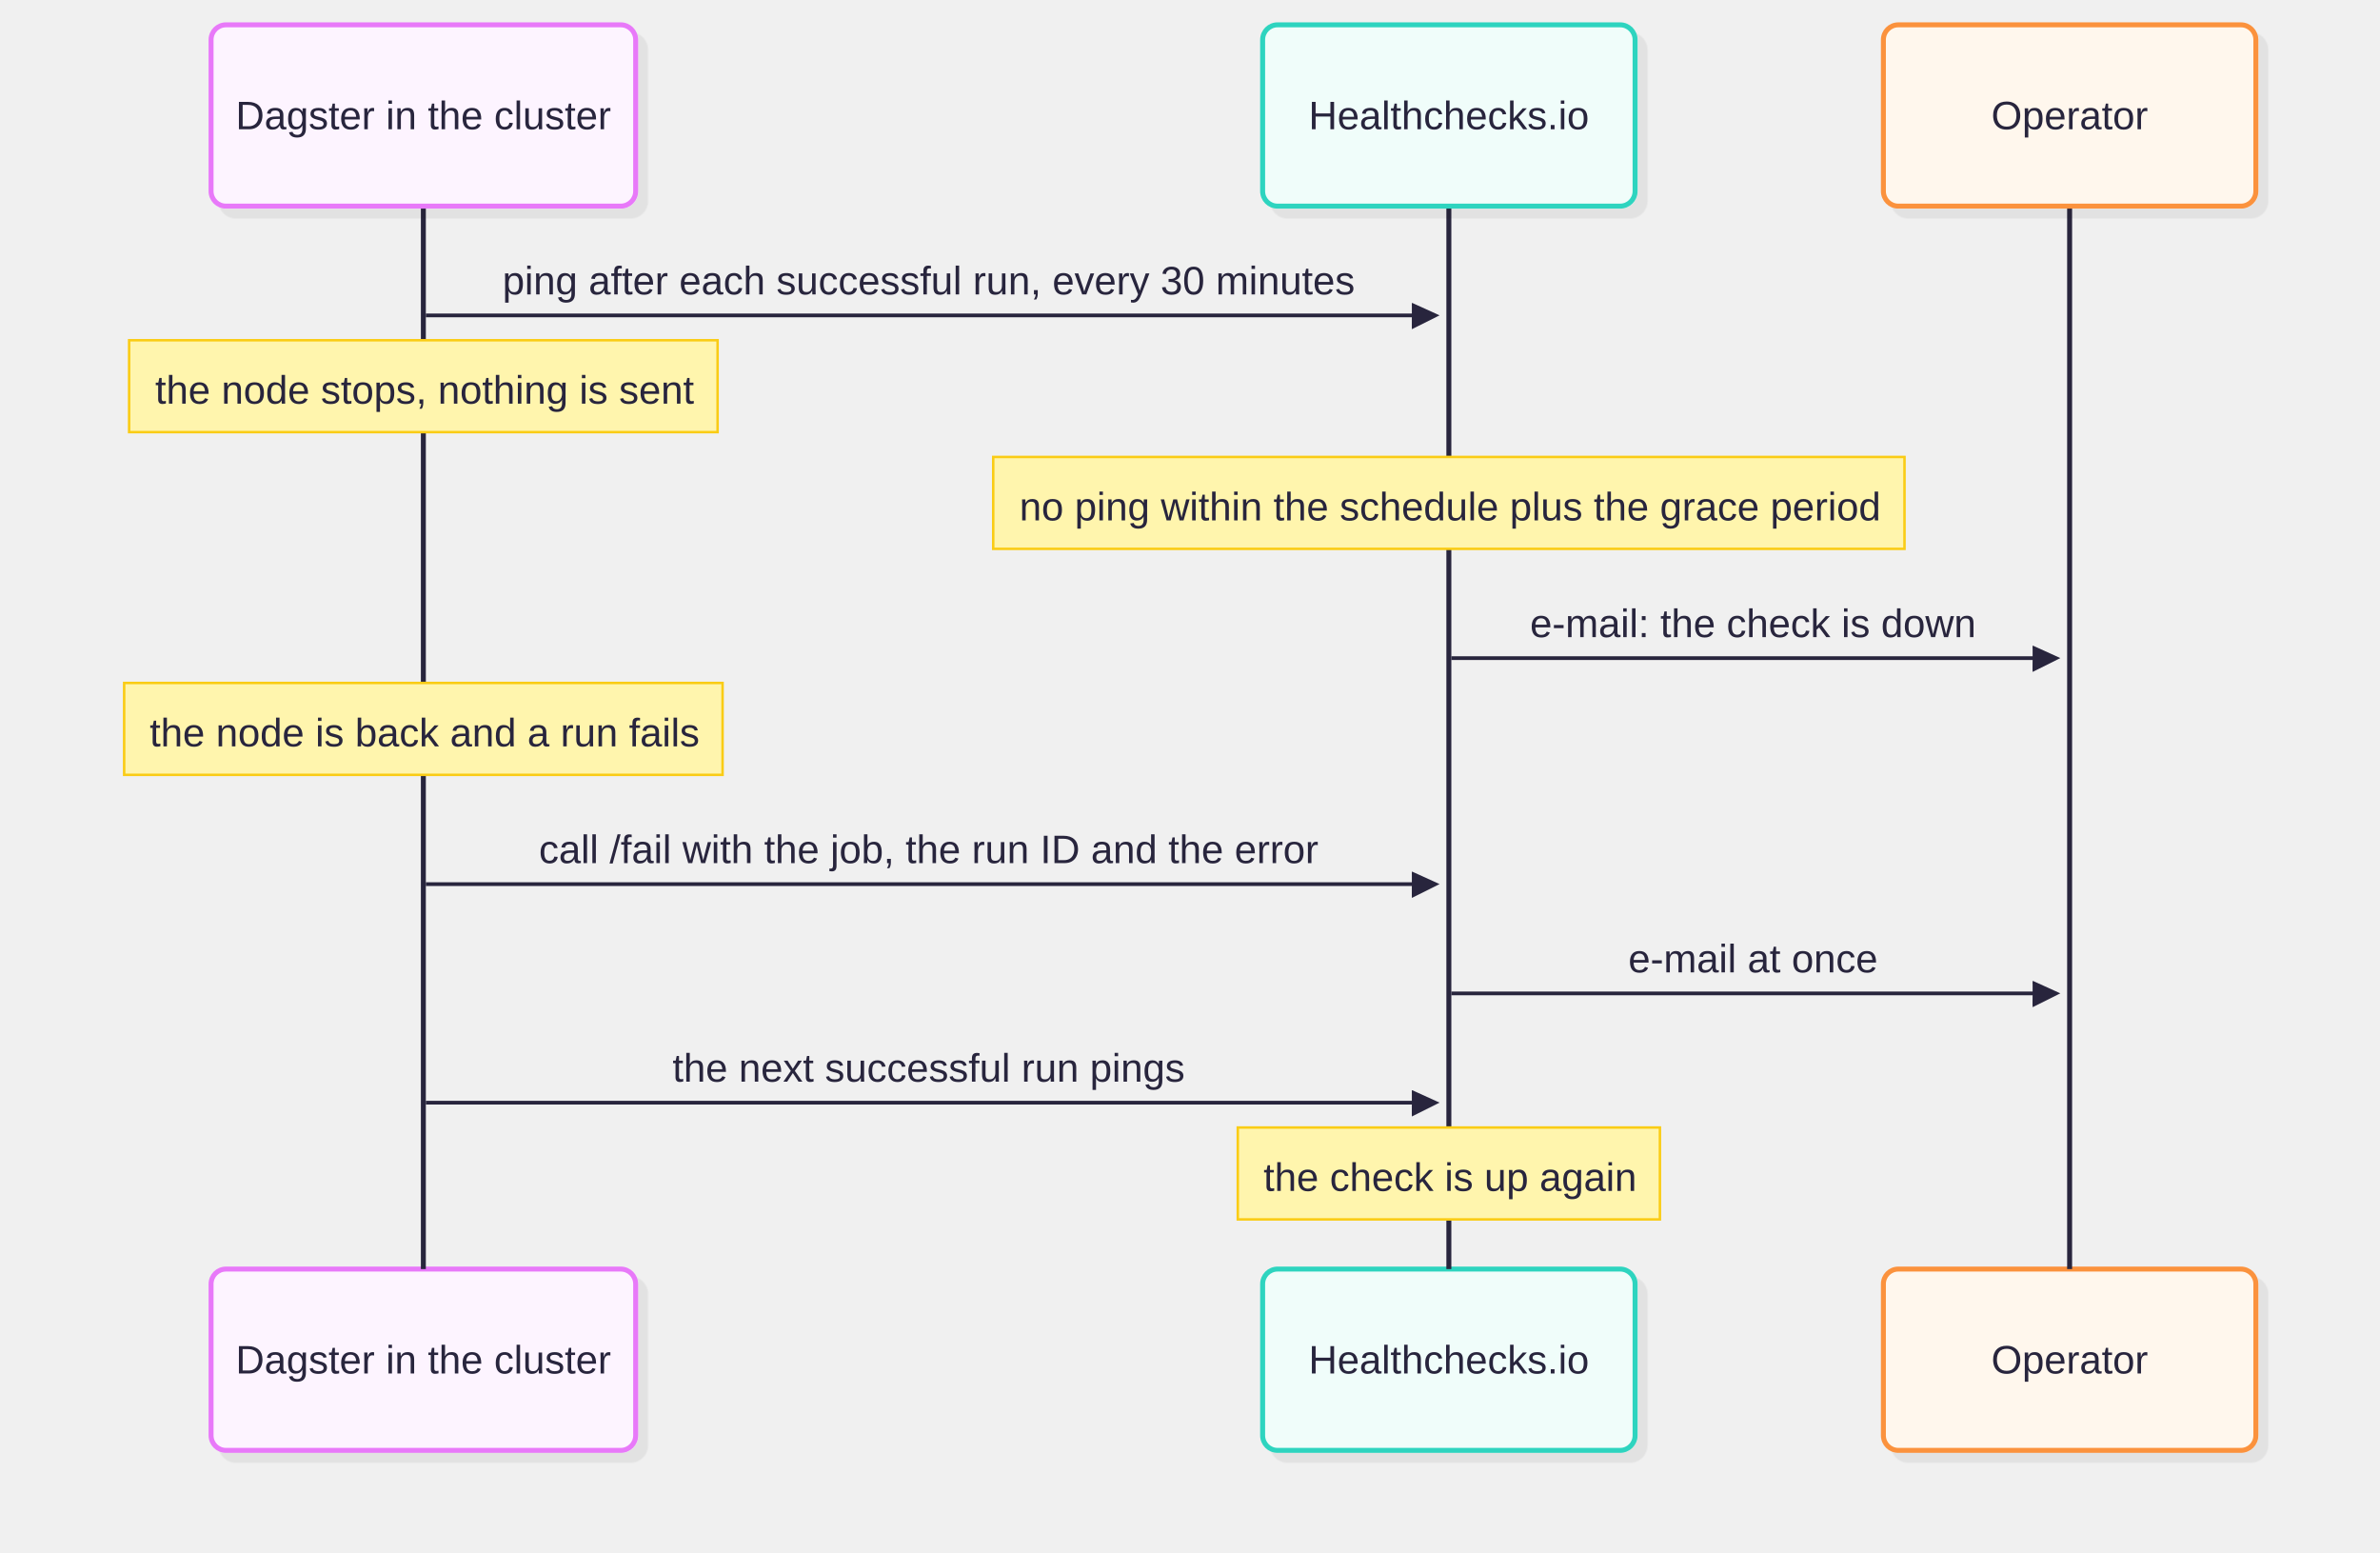
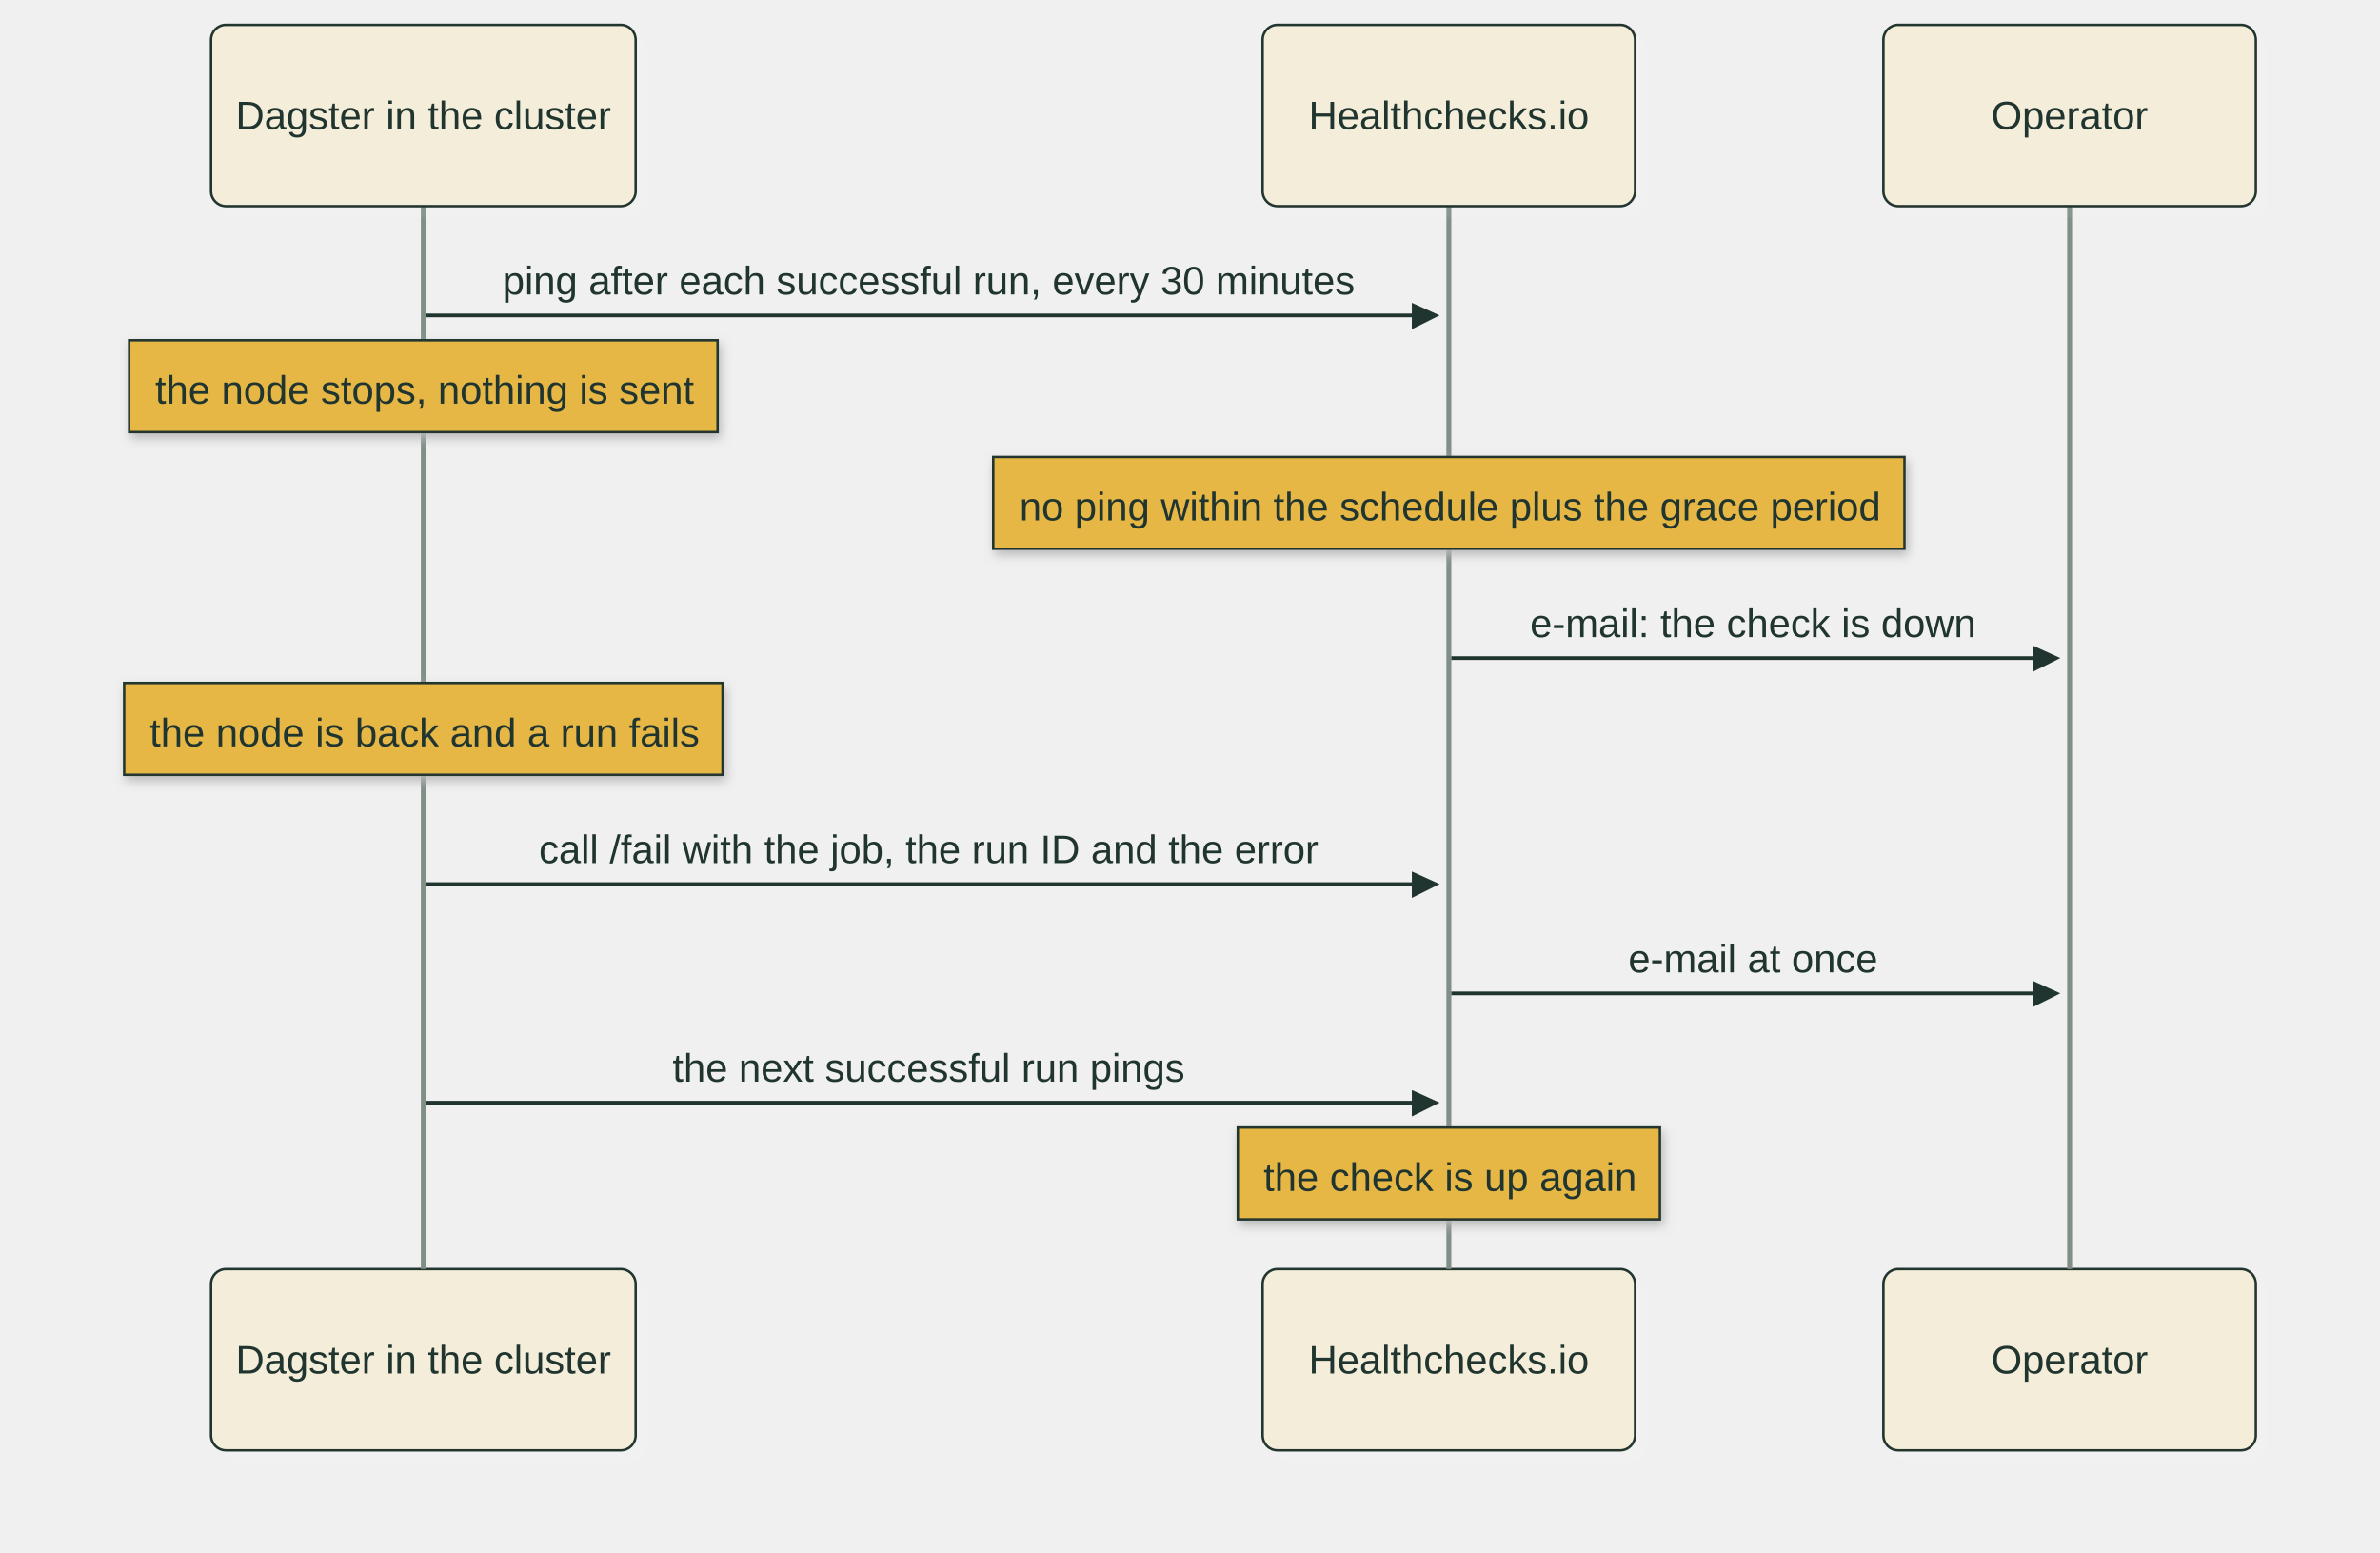
- <svg xmlns="http://www.w3.org/2000/svg" id="lagom-orchestration-alerts" width="100%" style="max-width: 958.5px; background-color: white;" viewBox="-85 -10 958.5 625" role="graphics-document document" aria-roledescription="sequence">
+ <svg xmlns="http://www.w3.org/2000/svg" id="lagom-orchestration-alerts" width="100%" style="max-width: 958.5px; background-color: transparent;" viewBox="-85 -10 958.5 625" role="graphics-document document" aria-roledescription="sequence">
  <g>
-     <rect x="673.5" y="501" fill="#eaeaea" stroke="#666" width="150" height="73" name="O" rx="6" ry="6" class="actor actor-bottom" data-look="neo" filter="url(#lagom-orchestration-alerts-drop-shadow)" style="stroke: rgb(251, 146, 60); fill: rgb(255, 247, 237);" />
+     <rect x="673.5" y="501" fill="#eaeaea" stroke="#666" width="150" height="73" name="O" rx="6" ry="6" class="actor actor-bottom" data-look="neo" filter="url(#lagom-orchestration-alerts-drop-shadow)" />
    <text x="748.5" y="537.5" dominant-baseline="central" alignment-baseline="central" class="actor actor-box" style="text-anchor: middle; font-size: 16px; font-weight: 400; font-family: arial, sans-serif;">
      <tspan x="748.5" dy="0">Operator</tspan>
    </text>
  </g>
  <g>
-     <rect x="423.5" y="501" fill="#eaeaea" stroke="#666" width="150" height="73" name="H" rx="6" ry="6" class="actor actor-bottom" data-look="neo" filter="url(#lagom-orchestration-alerts-drop-shadow)" style="stroke: rgb(45, 212, 191); fill: rgb(240, 253, 250);" />
+     <rect x="423.5" y="501" fill="#eaeaea" stroke="#666" width="150" height="73" name="H" rx="6" ry="6" class="actor actor-bottom" data-look="neo" filter="url(#lagom-orchestration-alerts-drop-shadow)" />
    <text x="498.5" y="537.5" dominant-baseline="central" alignment-baseline="central" class="actor actor-box" style="text-anchor: middle; font-size: 16px; font-weight: 400; font-family: arial, sans-serif;">
      <tspan x="498.5" dy="0">Healthchecks.io</tspan>
    </text>
  </g>
  <g>
-     <rect x="0" y="501" fill="#eaeaea" stroke="#666" width="171" height="73" name="D" rx="6" ry="6" class="actor actor-bottom" data-look="neo" filter="url(#lagom-orchestration-alerts-drop-shadow)" style="stroke: rgb(232, 121, 249); fill: rgb(253, 244, 255);" />
+     <rect x="0" y="501" fill="#eaeaea" stroke="#666" width="171" height="73" name="D" rx="6" ry="6" class="actor actor-bottom" data-look="neo" filter="url(#lagom-orchestration-alerts-drop-shadow)" />
    <text x="85.5" y="537.5" dominant-baseline="central" alignment-baseline="central" class="actor actor-box" style="text-anchor: middle; font-size: 16px; font-weight: 400; font-family: arial, sans-serif;">
      <tspan x="85.5" dy="0">Dagster in the cluster</tspan>
    </text>
  </g>
  <g>
    <line id="actor2" x1="748.5" y1="73" x2="748.5" y2="501" class="actor-line 200" stroke-width="0.5px" stroke="#999" name="O" data-et="life-line" data-id="O" />
    <g id="root-2" data-look="neo" data-et="participant" data-type="participant" data-id="O">
-       <rect x="673.5" y="0" fill="#eaeaea" stroke="#666" width="150" height="73" name="O" rx="6" ry="6" class="actor actor-top" data-look="neo" filter="url(#lagom-orchestration-alerts-drop-shadow)" style="stroke: rgb(251, 146, 60); fill: rgb(255, 247, 237);" />
+       <rect x="673.5" y="0" fill="#eaeaea" stroke="#666" width="150" height="73" name="O" rx="6" ry="6" class="actor actor-top" data-look="neo" filter="url(#lagom-orchestration-alerts-drop-shadow)" />
      <text x="748.5" y="36.5" dominant-baseline="central" alignment-baseline="central" class="actor actor-box" style="text-anchor: middle; font-size: 16px; font-weight: 400; font-family: arial, sans-serif;">
        <tspan x="748.5" dy="0">Operator</tspan>
      </text>
    </g>
  </g>
  <g>
    <line id="actor1" x1="498.5" y1="73" x2="498.5" y2="501" class="actor-line 200" stroke-width="0.5px" stroke="#999" name="H" data-et="life-line" data-id="H" />
    <g id="root-1" data-look="neo" data-et="participant" data-type="participant" data-id="H">
-       <rect x="423.5" y="0" fill="#eaeaea" stroke="#666" width="150" height="73" name="H" rx="6" ry="6" class="actor actor-top" data-look="neo" filter="url(#lagom-orchestration-alerts-drop-shadow)" style="stroke: rgb(45, 212, 191); fill: rgb(240, 253, 250);" />
+       <rect x="423.5" y="0" fill="#eaeaea" stroke="#666" width="150" height="73" name="H" rx="6" ry="6" class="actor actor-top" data-look="neo" filter="url(#lagom-orchestration-alerts-drop-shadow)" />
      <text x="498.5" y="36.5" dominant-baseline="central" alignment-baseline="central" class="actor actor-box" style="text-anchor: middle; font-size: 16px; font-weight: 400; font-family: arial, sans-serif;">
        <tspan x="498.5" dy="0">Healthchecks.io</tspan>
      </text>
    </g>
  </g>
  <g>
    <line id="actor0" x1="85.5" y1="73" x2="85.5" y2="501" class="actor-line 200" stroke-width="0.5px" stroke="#999" name="D" data-et="life-line" data-id="D" />
    <g id="root-0" data-look="neo" data-et="participant" data-type="participant" data-id="D">
-       <rect x="0" y="0" fill="#eaeaea" stroke="#666" width="171" height="73" name="D" rx="6" ry="6" class="actor actor-top" data-look="neo" filter="url(#lagom-orchestration-alerts-drop-shadow)" style="stroke: rgb(232, 121, 249); fill: rgb(253, 244, 255);" />
+       <rect x="0" y="0" fill="#eaeaea" stroke="#666" width="171" height="73" name="D" rx="6" ry="6" class="actor actor-top" data-look="neo" filter="url(#lagom-orchestration-alerts-drop-shadow)" />
      <text x="85.5" y="36.5" dominant-baseline="central" alignment-baseline="central" class="actor actor-box" style="text-anchor: middle; font-size: 16px; font-weight: 400; font-family: arial, sans-serif;">
        <tspan x="85.5" dy="0">Dagster in the cluster</tspan>
      </text>
    </g>
  </g>
-   <style>#lagom-orchestration-alerts{font-family:arial,sans-serif;font-size:14px;fill:#28253D;}@keyframes edge-animation-frame{from{stroke-dashoffset:0;}}@keyframes dash{to{stroke-dashoffset:0;}}#lagom-orchestration-alerts .edge-animation-slow{stroke-dasharray:9,5!important;stroke-dashoffset:900;animation:dash 50s linear infinite;stroke-linecap:round;}#lagom-orchestration-alerts .edge-animation-fast{stroke-dasharray:9,5!important;stroke-dashoffset:900;animation:dash 20s linear infinite;stroke-linecap:round;}#lagom-orchestration-alerts .error-icon{fill:#ffffff;}#lagom-orchestration-alerts .error-text{fill:#000000;stroke:#000000;}#lagom-orchestration-alerts .edge-thickness-normal{stroke-width:2px;}#lagom-orchestration-alerts .edge-thickness-thick{stroke-width:3.5px;}#lagom-orchestration-alerts .edge-pattern-solid{stroke-dasharray:0;}#lagom-orchestration-alerts .edge-thickness-invisible{stroke-width:0;fill:none;}#lagom-orchestration-alerts .edge-pattern-dashed{stroke-dasharray:3;}#lagom-orchestration-alerts .edge-pattern-dotted{stroke-dasharray:2;}#lagom-orchestration-alerts .marker{fill:#000000;stroke:#000000;}#lagom-orchestration-alerts .marker.cross{stroke:#000000;}#lagom-orchestration-alerts svg{font-family:arial,sans-serif;font-size:14px;}#lagom-orchestration-alerts p{margin:0;}#lagom-orchestration-alerts .actor{stroke:#28253D;fill:#ffffff;stroke-width:2;}#lagom-orchestration-alerts rect.actor.outer-path[data-look="neo"]{filter:url(#drop-shadow);}#lagom-orchestration-alerts rect.note[data-look="neo"]{stroke:#FACC15;fill:#fff5ad;filter:url(#drop-shadow);}#lagom-orchestration-alerts text.actor&gt;tspan{fill:#28253D;stroke:none;}#lagom-orchestration-alerts .actor-line{stroke:#28253D;}#lagom-orchestration-alerts .innerArc{stroke-width:1.5;stroke-dasharray:none;}#lagom-orchestration-alerts .messageLine0{stroke-width:1.5;stroke-dasharray:none;stroke:#28253D;}#lagom-orchestration-alerts .messageLine1{stroke-width:1.5;stroke-dasharray:2,2;stroke:#28253D;}#lagom-orchestration-alerts [id$="-arrowhead"] path{fill:#28253D;stroke:#28253D;}#lagom-orchestration-alerts .sequenceNumber{fill:#ffffff;}#lagom-orchestration-alerts [id$="-sequencenumber"]{fill:#28253D;}#lagom-orchestration-alerts [id$="-crosshead"] path{fill:#28253D;stroke:#28253D;}#lagom-orchestration-alerts .messageText{fill:#28253D;stroke:none;}#lagom-orchestration-alerts .labelBox{stroke:#28253D;fill:#ffffff;filter:url(#drop-shadow);}#lagom-orchestration-alerts .labelText,#lagom-orchestration-alerts .labelText&gt;tspan{fill:#28253D;stroke:none;}#lagom-orchestration-alerts .loopText,#lagom-orchestration-alerts .loopText&gt;tspan{fill:#28253D;stroke:none;}#lagom-orchestration-alerts .sectionTitle,#lagom-orchestration-alerts .sectionTitle&gt;tspan{fill:#28253D;stroke:none;}#lagom-orchestration-alerts .loopLine{stroke-width:2px;stroke-dasharray:2,2;stroke:#28253D;fill:#28253D;}#lagom-orchestration-alerts .note{stroke:#FACC15;fill:#fff5ad;}#lagom-orchestration-alerts .noteText,#lagom-orchestration-alerts .noteText&gt;tspan{fill:#28253D;stroke:none;}#lagom-orchestration-alerts .activation0{fill:hsl(-120, 0%, 80%);stroke:hsl(-120, 0%, 70%);}#lagom-orchestration-alerts .activation1{fill:hsl(-120, 0%, 80%);stroke:hsl(-120, 0%, 70%);}#lagom-orchestration-alerts .activation2{fill:hsl(-120, 0%, 80%);stroke:hsl(-120, 0%, 70%);}#lagom-orchestration-alerts .actorPopupMenu{position:absolute;}#lagom-orchestration-alerts .actorPopupMenuPanel{position:absolute;fill:#ffffff;box-shadow:0px 8px 16px 0px rgba(0,0,0,0.2);filter:drop-shadow(3px 5px 2px rgb(0 0 0 / 0.4));}#lagom-orchestration-alerts .actor-man circle,#lagom-orchestration-alerts line{fill:#ffffff;stroke-width:2px;}#lagom-orchestration-alerts g rect.rect{filter:url(#drop-shadow);stroke:#28253D;}#lagom-orchestration-alerts .node .neo-node{stroke:#28253D;}#lagom-orchestration-alerts [data-look="neo"].node rect,#lagom-orchestration-alerts [data-look="neo"].cluster rect,#lagom-orchestration-alerts [data-look="neo"].node polygon{stroke:#28253D;filter:url(#lagom-orchestration-alerts-drop-shadow);}#lagom-orchestration-alerts [data-look="neo"].swimlane.cluster rect{filter:none;}#lagom-orchestration-alerts [data-look="neo"].node path{stroke:#28253D;stroke-width:2px;}#lagom-orchestration-alerts [data-look="neo"].node .outer-path{filter:url(#lagom-orchestration-alerts-drop-shadow);}#lagom-orchestration-alerts [data-look="neo"].node .neo-line path{stroke:#28253D;filter:none;}#lagom-orchestration-alerts [data-look="neo"].node circle{stroke:#28253D;filter:url(#lagom-orchestration-alerts-drop-shadow);}#lagom-orchestration-alerts [data-look="neo"].node circle .state-start{fill:#000000;}#lagom-orchestration-alerts [data-look="neo"].icon-shape .icon{fill:#28253D;filter:url(#lagom-orchestration-alerts-drop-shadow);}#lagom-orchestration-alerts [data-look="neo"].icon-shape .icon-neo path{stroke:#28253D;filter:url(#lagom-orchestration-alerts-drop-shadow);}#lagom-orchestration-alerts :root{--mermaid-font-family:arial,sans-serif;}@media (prefers-reduced-motion: reduce){*,*::before,*::after{animation:none!important}}</style>
+   <style>#lagom-orchestration-alerts{font-family:arial,sans-serif;font-size:16px;fill:#20352f;}@keyframes edge-animation-frame{from{stroke-dashoffset:0;}}@keyframes dash{to{stroke-dashoffset:0;}}#lagom-orchestration-alerts .edge-animation-slow{stroke-dasharray:9,5!important;stroke-dashoffset:900;animation:dash 50s linear infinite;stroke-linecap:round;}#lagom-orchestration-alerts .edge-animation-fast{stroke-dasharray:9,5!important;stroke-dashoffset:900;animation:dash 20s linear infinite;stroke-linecap:round;}#lagom-orchestration-alerts .error-icon{fill:#f2ead6;}#lagom-orchestration-alerts .error-text{fill:#0d1529;stroke:#0d1529;}#lagom-orchestration-alerts .edge-thickness-normal{stroke-width:1px;}#lagom-orchestration-alerts .edge-thickness-thick{stroke-width:3.5px;}#lagom-orchestration-alerts .edge-pattern-solid{stroke-dasharray:0;}#lagom-orchestration-alerts .edge-thickness-invisible{stroke-width:0;fill:none;}#lagom-orchestration-alerts .edge-pattern-dashed{stroke-dasharray:3;}#lagom-orchestration-alerts .edge-pattern-dotted{stroke-dasharray:2;}#lagom-orchestration-alerts .marker{fill:#96372c;stroke:#96372c;}#lagom-orchestration-alerts .marker.cross{stroke:#96372c;}#lagom-orchestration-alerts svg{font-family:arial,sans-serif;font-size:16px;}#lagom-orchestration-alerts p{margin:0;}#lagom-orchestration-alerts .actor{stroke:#20352f;fill:#f4edd9;stroke-width:1;}#lagom-orchestration-alerts rect.actor.outer-path[data-look="neo"]{filter:drop-shadow( 1px 2px 2px rgba(185,185,185,1));}#lagom-orchestration-alerts rect.note[data-look="neo"]{stroke:#20352f;fill:#e6b745;filter:drop-shadow( 1px 2px 2px rgba(185,185,185,1));}#lagom-orchestration-alerts text.actor&gt;tspan{fill:#20352f;stroke:none;}#lagom-orchestration-alerts .actor-line{stroke:#819087;}#lagom-orchestration-alerts .innerArc{stroke-width:1.5;stroke-dasharray:none;}#lagom-orchestration-alerts .messageLine0{stroke-width:1.5;stroke-dasharray:none;stroke:#20352f;}#lagom-orchestration-alerts .messageLine1{stroke-width:1.5;stroke-dasharray:2,2;stroke:#20352f;}#lagom-orchestration-alerts [id$="-arrowhead"] path{fill:#20352f;stroke:#20352f;}#lagom-orchestration-alerts .sequenceNumber{fill:#69c8d3;}#lagom-orchestration-alerts [id$="-sequencenumber"]{fill:#20352f;}#lagom-orchestration-alerts [id$="-crosshead"] path{fill:#20352f;stroke:#20352f;}#lagom-orchestration-alerts .messageText{fill:#20352f;stroke:none;}#lagom-orchestration-alerts .labelBox{stroke:#20352f;fill:#eee3c9;filter:drop-shadow( 1px 2px 2px rgba(185,185,185,1));}#lagom-orchestration-alerts .labelText,#lagom-orchestration-alerts .labelText&gt;tspan{fill:#20352f;stroke:none;}#lagom-orchestration-alerts .loopText,#lagom-orchestration-alerts .loopText&gt;tspan{fill:#20352f;stroke:none;}#lagom-orchestration-alerts .sectionTitle,#lagom-orchestration-alerts .sectionTitle&gt;tspan{fill:#20352f;stroke:none;}#lagom-orchestration-alerts .loopLine{stroke-width:2px;stroke-dasharray:2,2;stroke:#20352f;fill:#20352f;}#lagom-orchestration-alerts .note{stroke:#20352f;fill:#e6b745;}#lagom-orchestration-alerts .noteText,#lagom-orchestration-alerts .noteText&gt;tspan{fill:#20352f;stroke:none;}#lagom-orchestration-alerts .activation0{fill:#eee3c9;stroke:hsl(42.162, 52.113%, 76.078%);}#lagom-orchestration-alerts .activation1{fill:#eee3c9;stroke:hsl(42.162, 52.113%, 76.078%);}#lagom-orchestration-alerts .activation2{fill:#eee3c9;stroke:hsl(42.162, 52.113%, 76.078%);}#lagom-orchestration-alerts .actorPopupMenu{position:absolute;}#lagom-orchestration-alerts .actorPopupMenuPanel{position:absolute;fill:#f4edd9;box-shadow:0px 8px 16px 0px rgba(0,0,0,0.2);filter:drop-shadow(3px 5px 2px rgb(0 0 0 / 0.4));}#lagom-orchestration-alerts .actor-man circle,#lagom-orchestration-alerts line{fill:#f4edd9;stroke-width:2px;}#lagom-orchestration-alerts g rect.rect{filter:drop-shadow( 1px 2px 2px rgba(185,185,185,1));stroke:#20352f;}#lagom-orchestration-alerts .node .neo-node{stroke:#20352f;}#lagom-orchestration-alerts [data-look="neo"].node rect,#lagom-orchestration-alerts [data-look="neo"].cluster rect,#lagom-orchestration-alerts [data-look="neo"].node polygon{stroke:#20352f;filter:drop-shadow( 1px 2px 2px rgba(185,185,185,1));}#lagom-orchestration-alerts [data-look="neo"].swimlane.cluster rect{filter:none;}#lagom-orchestration-alerts [data-look="neo"].node path{stroke:#20352f;stroke-width:1px;}#lagom-orchestration-alerts [data-look="neo"].node .outer-path{filter:drop-shadow( 1px 2px 2px rgba(185,185,185,1));}#lagom-orchestration-alerts [data-look="neo"].node .neo-line path{stroke:#20352f;filter:none;}#lagom-orchestration-alerts [data-look="neo"].node circle{stroke:#20352f;filter:drop-shadow( 1px 2px 2px rgba(185,185,185,1));}#lagom-orchestration-alerts [data-look="neo"].node circle .state-start{fill:#000000;}#lagom-orchestration-alerts [data-look="neo"].icon-shape .icon{fill:#20352f;filter:drop-shadow( 1px 2px 2px rgba(185,185,185,1));}#lagom-orchestration-alerts [data-look="neo"].icon-shape .icon-neo path{stroke:#20352f;filter:drop-shadow( 1px 2px 2px rgba(185,185,185,1));}#lagom-orchestration-alerts :root{--mermaid-font-family:arial,sans-serif;}@media (prefers-reduced-motion: reduce){*,*::before,*::after{animation:none!important}}</style>
  <g />
  <defs>
    <symbol id="lagom-orchestration-alerts-computer" width="24" height="24">
      <path transform="scale(.5)" d="M2 2v13h20v-13h-20zm18 11h-16v-9h16v9zm-10.228 6l.466-1h3.524l.467 1h-4.457zm14.228 3h-24l2-6h2.104l-1.33 4h18.45l-1.297-4h2.073l2 6zm-5-10h-14v-7h14v7z" />
    </symbol>
  </defs>
  <defs>
    <symbol id="lagom-orchestration-alerts-database" fill-rule="evenodd" clip-rule="evenodd">
      <path transform="scale(.5)" d="M12.258.001l.256.004.255.005.253.008.251.01.249.012.247.015.246.016.242.019.241.02.239.023.236.024.233.027.231.028.229.031.225.032.223.034.22.036.217.038.214.04.211.041.208.043.205.045.201.046.198.048.194.05.191.051.187.053.183.054.18.056.175.057.172.059.168.06.163.061.16.063.155.064.15.066.074.033.073.033.071.034.07.034.069.035.068.035.067.035.066.035.064.036.064.036.062.036.06.036.06.037.058.037.058.037.055.038.055.038.053.038.052.038.051.039.05.039.048.039.047.039.045.04.044.04.043.04.041.04.04.041.039.041.037.041.036.041.034.041.033.042.032.042.03.042.029.042.027.042.026.043.024.043.023.043.021.043.02.043.018.044.017.043.015.044.013.044.012.044.011.045.009.044.007.045.006.045.004.045.002.045.001.045v17l-.001.045-.002.045-.004.045-.006.045-.007.045-.009.044-.011.045-.012.044-.013.044-.015.044-.017.043-.018.044-.02.043-.021.043-.023.043-.024.043-.026.043-.027.042-.029.042-.03.042-.032.042-.033.042-.034.041-.036.041-.037.041-.039.041-.04.041-.041.04-.043.04-.044.04-.045.04-.047.039-.048.039-.05.039-.051.039-.052.038-.053.038-.055.038-.055.038-.058.037-.058.037-.06.037-.06.036-.062.036-.064.036-.064.036-.066.035-.067.035-.068.035-.069.035-.07.034-.071.034-.073.033-.074.033-.15.066-.155.064-.16.063-.163.061-.168.06-.172.059-.175.057-.18.056-.183.054-.187.053-.191.051-.194.05-.198.048-.201.046-.205.045-.208.043-.211.041-.214.04-.217.038-.22.036-.223.034-.225.032-.229.031-.231.028-.233.027-.236.024-.239.023-.241.02-.242.019-.246.016-.247.015-.249.012-.251.01-.253.008-.255.005-.256.004-.258.001-.258-.001-.256-.004-.255-.005-.253-.008-.251-.01-.249-.012-.247-.015-.245-.016-.243-.019-.241-.02-.238-.023-.236-.024-.234-.027-.231-.028-.228-.031-.226-.032-.223-.034-.22-.036-.217-.038-.214-.04-.211-.041-.208-.043-.204-.045-.201-.046-.198-.048-.195-.05-.19-.051-.187-.053-.184-.054-.179-.056-.176-.057-.172-.059-.167-.06-.164-.061-.159-.063-.155-.064-.151-.066-.074-.033-.072-.033-.072-.034-.07-.034-.069-.035-.068-.035-.067-.035-.066-.035-.064-.036-.063-.036-.062-.036-.061-.036-.06-.037-.058-.037-.057-.037-.056-.038-.055-.038-.053-.038-.052-.038-.051-.039-.049-.039-.049-.039-.046-.039-.046-.04-.044-.04-.043-.04-.041-.04-.04-.041-.039-.041-.037-.041-.036-.041-.034-.041-.033-.042-.032-.042-.03-.042-.029-.042-.027-.042-.026-.043-.024-.043-.023-.043-.021-.043-.02-.043-.018-.044-.017-.043-.015-.044-.013-.044-.012-.044-.011-.045-.009-.044-.007-.045-.006-.045-.004-.045-.002-.045-.001-.045v-17l.001-.045.002-.045.004-.045.006-.045.007-.045.009-.044.011-.045.012-.044.013-.044.015-.044.017-.043.018-.044.02-.043.021-.043.023-.043.024-.043.026-.043.027-.042.029-.042.03-.042.032-.042.033-.042.034-.041.036-.041.037-.041.039-.041.04-.041.041-.04.043-.04.044-.04.046-.04.046-.039.049-.039.049-.039.051-.039.052-.038.053-.038.055-.038.056-.038.057-.037.058-.037.06-.037.061-.036.062-.036.063-.036.064-.036.066-.035.067-.035.068-.035.069-.035.07-.034.072-.034.072-.033.074-.033.151-.066.155-.064.159-.063.164-.061.167-.06.172-.059.176-.057.179-.056.184-.054.187-.053.19-.051.195-.05.198-.048.201-.046.204-.045.208-.043.211-.041.214-.04.217-.038.22-.036.223-.034.226-.032.228-.031.231-.028.234-.027.236-.024.238-.023.241-.02.243-.019.245-.016.247-.015.249-.012.251-.01.253-.008.255-.005.256-.004.258-.001.258.001zm-9.258 20.499v.01l.001.021.003.021.004.022.005.021.006.022.007.022.009.023.01.022.011.023.012.023.013.023.015.023.016.024.017.023.018.024.019.024.021.024.022.025.023.024.024.025.052.049.056.05.061.051.066.051.07.051.075.051.079.052.084.052.088.052.092.052.097.052.102.051.105.052.11.052.114.051.119.051.123.051.127.05.131.05.135.05.139.048.144.049.147.047.152.047.155.047.16.045.163.045.167.043.171.043.176.041.178.041.183.039.187.039.19.037.194.035.197.035.202.033.204.031.209.03.212.029.216.027.219.025.222.024.226.021.23.02.233.018.236.016.24.015.243.012.246.01.249.008.253.005.256.004.259.001.26-.001.257-.004.254-.005.25-.008.247-.011.244-.012.241-.014.237-.016.233-.018.231-.021.226-.021.224-.024.22-.026.216-.027.212-.028.21-.031.205-.031.202-.034.198-.034.194-.036.191-.037.187-.039.183-.04.179-.04.175-.042.172-.043.168-.044.163-.045.16-.046.155-.046.152-.047.148-.048.143-.049.139-.049.136-.05.131-.05.126-.05.123-.051.118-.052.114-.051.11-.052.106-.052.101-.052.096-.052.092-.052.088-.053.083-.051.079-.052.074-.052.07-.051.065-.051.06-.051.056-.05.051-.05.023-.024.023-.025.021-.024.02-.024.019-.024.018-.024.017-.024.015-.023.014-.024.013-.023.012-.023.01-.023.01-.022.008-.022.006-.022.006-.022.004-.022.004-.021.001-.021.001-.021v-4.127l-.077.055-.08.053-.083.054-.085.053-.087.052-.09.052-.093.051-.095.05-.097.05-.1.049-.102.049-.105.048-.106.047-.109.047-.111.046-.114.045-.115.045-.118.044-.12.043-.122.042-.124.042-.126.041-.128.04-.13.04-.132.038-.134.038-.135.037-.138.037-.139.035-.142.035-.143.034-.144.033-.147.032-.148.031-.15.03-.151.03-.153.029-.154.027-.156.027-.158.026-.159.025-.161.024-.162.023-.163.022-.165.021-.166.02-.167.019-.169.018-.169.017-.171.016-.173.015-.173.014-.175.013-.175.012-.177.011-.178.01-.179.008-.179.008-.181.006-.182.005-.182.004-.184.003-.184.002h-.37l-.184-.002-.184-.003-.182-.004-.182-.005-.181-.006-.179-.008-.179-.008-.178-.01-.176-.011-.176-.012-.175-.013-.173-.014-.172-.015-.171-.016-.17-.017-.169-.018-.167-.019-.166-.02-.165-.021-.163-.022-.162-.023-.161-.024-.159-.025-.157-.026-.156-.027-.155-.027-.153-.029-.151-.03-.15-.03-.148-.031-.146-.032-.145-.033-.143-.034-.141-.035-.14-.035-.137-.037-.136-.037-.134-.038-.132-.038-.13-.04-.128-.04-.126-.041-.124-.042-.122-.042-.12-.044-.117-.043-.116-.045-.113-.045-.112-.046-.109-.047-.106-.047-.105-.048-.102-.049-.1-.049-.097-.05-.095-.05-.093-.052-.09-.051-.087-.052-.085-.053-.083-.054-.08-.054-.077-.054v4.127zm0-5.654v.011l.001.021.003.021.004.021.005.022.006.022.007.022.009.022.01.022.011.023.012.023.013.023.015.024.016.023.017.024.018.024.019.024.021.024.022.024.023.025.024.024.052.05.056.05.061.05.066.051.07.051.075.052.079.051.084.052.088.052.092.052.097.052.102.052.105.052.11.051.114.051.119.052.123.05.127.051.131.05.135.049.139.049.144.048.147.048.152.047.155.046.16.045.163.045.167.044.171.042.176.042.178.04.183.04.187.038.19.037.194.036.197.034.202.033.204.032.209.03.212.028.216.027.219.025.222.024.226.022.23.02.233.018.236.016.24.014.243.012.246.01.249.008.253.006.256.003.259.001.26-.001.257-.003.254-.006.25-.008.247-.01.244-.012.241-.015.237-.016.233-.018.231-.02.226-.022.224-.024.22-.025.216-.027.212-.029.21-.03.205-.032.202-.033.198-.035.194-.036.191-.037.187-.039.183-.039.179-.041.175-.042.172-.043.168-.044.163-.045.16-.045.155-.047.152-.047.148-.048.143-.048.139-.05.136-.049.131-.05.126-.051.123-.051.118-.051.114-.052.11-.052.106-.052.101-.052.096-.052.092-.052.088-.052.083-.052.079-.052.074-.051.07-.052.065-.051.06-.05.056-.051.051-.049.023-.025.023-.024.021-.025.02-.024.019-.024.018-.024.017-.024.015-.023.014-.023.013-.024.012-.022.01-.023.01-.023.008-.022.006-.022.006-.022.004-.021.004-.022.001-.021.001-.021v-4.139l-.077.054-.08.054-.083.054-.085.052-.087.053-.09.051-.093.051-.095.051-.097.05-.1.049-.102.049-.105.048-.106.047-.109.047-.111.046-.114.045-.115.044-.118.044-.12.044-.122.042-.124.042-.126.041-.128.04-.13.039-.132.039-.134.038-.135.037-.138.036-.139.036-.142.035-.143.033-.144.033-.147.033-.148.031-.15.03-.151.03-.153.028-.154.028-.156.027-.158.026-.159.025-.161.024-.162.023-.163.022-.165.021-.166.02-.167.019-.169.018-.169.017-.171.016-.173.015-.173.014-.175.013-.175.012-.177.011-.178.009-.179.009-.179.007-.181.007-.182.005-.182.004-.184.003-.184.002h-.37l-.184-.002-.184-.003-.182-.004-.182-.005-.181-.007-.179-.007-.179-.009-.178-.009-.176-.011-.176-.012-.175-.013-.173-.014-.172-.015-.171-.016-.17-.017-.169-.018-.167-.019-.166-.02-.165-.021-.163-.022-.162-.023-.161-.024-.159-.025-.157-.026-.156-.027-.155-.028-.153-.028-.151-.03-.15-.03-.148-.031-.146-.033-.145-.033-.143-.033-.141-.035-.14-.036-.137-.036-.136-.037-.134-.038-.132-.039-.13-.039-.128-.04-.126-.041-.124-.042-.122-.043-.12-.043-.117-.044-.116-.044-.113-.046-.112-.046-.109-.046-.106-.047-.105-.048-.102-.049-.1-.049-.097-.05-.095-.051-.093-.051-.09-.051-.087-.053-.085-.052-.083-.054-.08-.054-.077-.054v4.139zm0-5.666v.011l.001.02.003.022.004.021.005.022.006.021.007.022.009.023.01.022.011.023.012.023.013.023.015.023.016.024.017.024.018.023.019.024.021.025.022.024.023.024.024.025.052.05.056.05.061.05.066.051.07.051.075.052.079.051.084.052.088.052.092.052.097.052.102.052.105.051.11.052.114.051.119.051.123.051.127.05.131.05.135.05.139.049.144.048.147.048.152.047.155.046.16.045.163.045.167.043.171.043.176.042.178.04.183.04.187.038.19.037.194.036.197.034.202.033.204.032.209.03.212.028.216.027.219.025.222.024.226.021.23.02.233.018.236.017.24.014.243.012.246.01.249.008.253.006.256.003.259.001.26-.001.257-.003.254-.006.25-.008.247-.01.244-.013.241-.014.237-.016.233-.018.231-.02.226-.022.224-.024.22-.025.216-.027.212-.029.21-.03.205-.032.202-.033.198-.035.194-.036.191-.037.187-.039.183-.039.179-.041.175-.042.172-.043.168-.044.163-.045.16-.045.155-.047.152-.047.148-.048.143-.049.139-.049.136-.049.131-.051.126-.05.123-.051.118-.052.114-.051.11-.052.106-.052.101-.052.096-.052.092-.052.088-.052.083-.052.079-.052.074-.052.07-.051.065-.051.06-.051.056-.05.051-.049.023-.025.023-.025.021-.024.02-.024.019-.024.018-.024.017-.024.015-.023.014-.024.013-.023.012-.023.01-.022.01-.023.008-.022.006-.022.006-.022.004-.022.004-.021.001-.021.001-.021v-4.153l-.077.054-.08.054-.083.053-.085.053-.087.053-.09.051-.093.051-.095.051-.097.05-.1.049-.102.048-.105.048-.106.048-.109.046-.111.046-.114.046-.115.044-.118.044-.12.043-.122.043-.124.042-.126.041-.128.04-.13.039-.132.039-.134.038-.135.037-.138.036-.139.036-.142.034-.143.034-.144.033-.147.032-.148.032-.15.03-.151.03-.153.028-.154.028-.156.027-.158.026-.159.024-.161.024-.162.023-.163.023-.165.021-.166.02-.167.019-.169.018-.169.017-.171.016-.173.015-.173.014-.175.013-.175.012-.177.01-.178.01-.179.009-.179.007-.181.006-.182.006-.182.004-.184.003-.184.001-.185.001-.185-.001-.184-.001-.184-.003-.182-.004-.182-.006-.181-.006-.179-.007-.179-.009-.178-.01-.176-.01-.176-.012-.175-.013-.173-.014-.172-.015-.171-.016-.17-.017-.169-.018-.167-.019-.166-.02-.165-.021-.163-.023-.162-.023-.161-.024-.159-.024-.157-.026-.156-.027-.155-.028-.153-.028-.151-.03-.15-.03-.148-.032-.146-.032-.145-.033-.143-.034-.141-.034-.14-.036-.137-.036-.136-.037-.134-.038-.132-.039-.13-.039-.128-.041-.126-.041-.124-.041-.122-.043-.12-.043-.117-.044-.116-.044-.113-.046-.112-.046-.109-.046-.106-.048-.105-.048-.102-.048-.1-.05-.097-.049-.095-.051-.093-.051-.09-.052-.087-.052-.085-.053-.083-.053-.08-.054-.077-.054v4.153zm8.74-8.179l-.257.004-.254.005-.25.008-.247.011-.244.012-.241.014-.237.016-.233.018-.231.021-.226.022-.224.023-.22.026-.216.027-.212.028-.21.031-.205.032-.202.033-.198.034-.194.036-.191.038-.187.038-.183.04-.179.041-.175.042-.172.043-.168.043-.163.045-.16.046-.155.046-.152.048-.148.048-.143.048-.139.049-.136.05-.131.05-.126.051-.123.051-.118.051-.114.052-.11.052-.106.052-.101.052-.096.052-.092.052-.088.052-.083.052-.079.052-.074.051-.07.052-.065.051-.06.05-.056.05-.051.05-.023.025-.023.024-.021.024-.02.025-.019.024-.018.024-.017.023-.015.024-.014.023-.013.023-.012.023-.01.023-.01.022-.008.022-.006.023-.006.021-.004.022-.004.021-.001.021-.001.021.001.021.001.021.004.021.004.022.006.021.006.023.008.022.01.022.01.023.012.023.013.023.014.023.015.024.017.023.018.024.019.024.02.025.021.024.023.024.023.025.051.05.056.05.06.05.065.051.07.052.074.051.079.052.083.052.088.052.092.052.096.052.101.052.106.052.11.052.114.052.118.051.123.051.126.051.131.05.136.05.139.049.143.048.148.048.152.048.155.046.16.046.163.045.168.043.172.043.175.042.179.041.183.04.187.038.191.038.194.036.198.034.202.033.205.032.21.031.212.028.216.027.22.026.224.023.226.022.231.021.233.018.237.016.241.014.244.012.247.011.25.008.254.005.257.004.26.001.26-.001.257-.004.254-.005.25-.008.247-.011.244-.012.241-.014.237-.016.233-.018.231-.021.226-.022.224-.023.22-.026.216-.027.212-.028.21-.031.205-.032.202-.033.198-.034.194-.036.191-.038.187-.038.183-.04.179-.041.175-.042.172-.043.168-.043.163-.045.16-.046.155-.046.152-.048.148-.048.143-.048.139-.049.136-.05.131-.05.126-.051.123-.051.118-.051.114-.052.11-.052.106-.052.101-.052.096-.052.092-.052.088-.052.083-.052.079-.052.074-.051.07-.052.065-.051.06-.05.056-.05.051-.05.023-.025.023-.024.021-.024.02-.025.019-.024.018-.024.017-.023.015-.024.014-.023.013-.023.012-.023.01-.023.01-.022.008-.022.006-.023.006-.021.004-.022.004-.021.001-.021.001-.021-.001-.021-.001-.021-.004-.021-.004-.022-.006-.021-.006-.023-.008-.022-.01-.022-.01-.023-.012-.023-.013-.023-.014-.023-.015-.024-.017-.023-.018-.024-.019-.024-.02-.025-.021-.024-.023-.024-.023-.025-.051-.05-.056-.05-.06-.05-.065-.051-.07-.052-.074-.051-.079-.052-.083-.052-.088-.052-.092-.052-.096-.052-.101-.052-.106-.052-.11-.052-.114-.052-.118-.051-.123-.051-.126-.051-.131-.05-.136-.05-.139-.049-.143-.048-.148-.048-.152-.048-.155-.046-.16-.046-.163-.045-.168-.043-.172-.043-.175-.042-.179-.041-.183-.04-.187-.038-.191-.038-.194-.036-.198-.034-.202-.033-.205-.032-.21-.031-.212-.028-.216-.027-.22-.026-.224-.023-.226-.022-.231-.021-.233-.018-.237-.016-.241-.014-.244-.012-.247-.011-.25-.008-.254-.005-.257-.004-.26-.001-.26.001z" />
    </symbol>
  </defs>
  <defs>
    <symbol id="lagom-orchestration-alerts-clock" width="24" height="24">
      <path transform="scale(.5)" d="M12 2c5.514 0 10 4.486 10 10s-4.486 10-10 10-10-4.486-10-10 4.486-10 10-10zm0-2c-6.627 0-12 5.373-12 12s5.373 12 12 12 12-5.373 12-12-5.373-12-12-12zm5.848 12.459c.202.038.202.333.001.372-1.907.361-6.045 1.111-6.547 1.111-.719 0-1.301-.582-1.301-1.301 0-.512.77-5.447 1.125-7.445.034-.192.312-.181.343.014l.985 6.238 5.394 1.011z" />
    </symbol>
  </defs>
  <defs>
    <marker id="lagom-orchestration-alerts-arrowhead" refX="7.9" refY="5" markerUnits="userSpaceOnUse" markerWidth="12" markerHeight="12" orient="auto-start-reverse">
      <path d="M -1 0 L 10 5 L 0 10 z" />
    </marker>
  </defs>
  <defs>
    <marker id="lagom-orchestration-alerts-crosshead" markerWidth="15" markerHeight="8" orient="auto" refX="4" refY="4.5">
      <path fill="none" stroke="#000000" stroke-width="1pt" d="M 1,2 L 6,7 M 6,2 L 1,7" style="stroke-dasharray: 0, 0;" />
    </marker>
  </defs>
  <defs>
    <marker id="lagom-orchestration-alerts-filled-head" refX="15.5" refY="7" markerWidth="20" markerHeight="28" orient="auto">
      <path d="M 18,7 L9,13 L14,7 L9,1 Z" />
    </marker>
  </defs>
  <defs>
    <marker id="lagom-orchestration-alerts-sequencenumber" refX="15" refY="15" markerWidth="60" markerHeight="40" orient="auto">
      <circle cx="15" cy="15" r="6" />
    </marker>
  </defs>
  <defs>
    <marker id="lagom-orchestration-alerts-solidTopArrowHead" refX="7.9" refY="7.25" markerUnits="userSpaceOnUse" markerWidth="12" markerHeight="12" orient="auto-start-reverse">
      <path d="M 0 0 L 10 8 L 0 8 z" />
    </marker>
  </defs>
  <defs>
    <marker id="lagom-orchestration-alerts-solidBottomArrowHead" refX="7.9" refY="0.75" markerUnits="userSpaceOnUse" markerWidth="12" markerHeight="12" orient="auto-start-reverse">
      <path d="M 0 0 L 10 0 L 0 8 z" />
    </marker>
  </defs>
  <defs>
    <marker id="lagom-orchestration-alerts-stickTopArrowHead" refX="7.5" refY="7" markerUnits="userSpaceOnUse" markerWidth="12" markerHeight="12" orient="auto-start-reverse">
      <path d="M 0 0 L 7 7" stroke="black" stroke-width="1.5" fill="none" />
    </marker>
  </defs>
  <defs>
    <marker id="lagom-orchestration-alerts-stickBottomArrowHead" refX="7.5" refY="0" markerUnits="userSpaceOnUse" markerWidth="12" markerHeight="12" orient="auto-start-reverse">
      <path d="M 0 7 L 7 0" stroke="black" stroke-width="1.5" fill="none" />
    </marker>
  </defs>
  <defs>
    <filter id="lagom-orchestration-alerts-drop-shadow" height="130%" width="130%">
-       <feDropShadow dx="4" dy="4" stdDeviation="0" flood-opacity="0.06" flood-color="#000000" />
+       <feDropShadow dx="4" dy="4" stdDeviation="0" flood-opacity="0.06" flood-color="#FFFFFF" />
    </filter>
  </defs>
  <g data-et="note" data-id="i1">
    <rect x="-33" y="127" fill="#EDF2AE" stroke="#666" width="237" height="37" class="note" data-look="neo" />
    <text x="86" y="132" text-anchor="middle" dominant-baseline="middle" alignment-baseline="middle" class="noteText" dy="1em" style="font-family: arial, sans-serif; font-size: 16px; font-weight: 400;">
      <tspan x="86">the node stops, nothing is sent</tspan>
    </text>
  </g>
  <g data-et="note" data-id="i2">
    <rect x="315" y="174" fill="#EDF2AE" stroke="#666" width="367" height="37" class="note" data-look="neo" />
    <text x="499" y="179" text-anchor="middle" dominant-baseline="middle" alignment-baseline="middle" class="noteText" dy="1em" style="font-family: arial, sans-serif; font-size: 16px; font-weight: 400;">
      <tspan x="499">no ping within the schedule plus the grace period</tspan>
    </text>
  </g>
  <g data-et="note" data-id="i4">
    <rect x="-35" y="265" fill="#EDF2AE" stroke="#666" width="241" height="37" class="note" data-look="neo" />
    <text x="86" y="270" text-anchor="middle" dominant-baseline="middle" alignment-baseline="middle" class="noteText" dy="1em" style="font-family: arial, sans-serif; font-size: 16px; font-weight: 400;">
      <tspan x="86">the node is back and a run fails</tspan>
    </text>
  </g>
  <g data-et="note" data-id="i8">
    <rect x="413.5" y="444" fill="#EDF2AE" stroke="#666" width="170" height="37" class="note" data-look="neo" />
    <text x="499" y="449" text-anchor="middle" dominant-baseline="middle" alignment-baseline="middle" class="noteText" dy="1em" style="font-family: arial, sans-serif; font-size: 16px; font-weight: 400;">
      <tspan x="499">the check is up again</tspan>
    </text>
  </g>
  <text x="289" y="88" text-anchor="middle" dominant-baseline="middle" alignment-baseline="middle" class="messageText" dy="1em" style="font-family: arial, sans-serif; font-size: 16px; font-weight: 400;">ping after each successful run, every 30 minutes</text>
  <line x1="86.5" y1="117" x2="491.5" y2="117" class="messageLine0" data-et="message" data-id="i0" data-from="D" data-to="H" stroke-width="2" stroke="none" marker-end="url(#lagom-orchestration-alerts-arrowhead)" style="fill: none;" />
  <text x="621" y="226" text-anchor="middle" dominant-baseline="middle" alignment-baseline="middle" class="messageText" dy="1em" style="font-family: arial, sans-serif; font-size: 16px; font-weight: 400;">e-mail: the check is down</text>
  <line x1="499.5" y1="255" x2="741.5" y2="255" class="messageLine0" data-et="message" data-id="i3" data-from="H" data-to="O" stroke-width="2" stroke="none" marker-end="url(#lagom-orchestration-alerts-arrowhead)" style="fill: none;" />
  <text x="289" y="317" text-anchor="middle" dominant-baseline="middle" alignment-baseline="middle" class="messageText" dy="1em" style="font-family: arial, sans-serif; font-size: 16px; font-weight: 400;">call /fail with the job, the run ID and the error</text>
  <line x1="86.5" y1="346" x2="491.5" y2="346" class="messageLine0" data-et="message" data-id="i5" data-from="D" data-to="H" stroke-width="2" stroke="none" marker-end="url(#lagom-orchestration-alerts-arrowhead)" style="fill: none;" />
  <text x="621" y="361" text-anchor="middle" dominant-baseline="middle" alignment-baseline="middle" class="messageText" dy="1em" style="font-family: arial, sans-serif; font-size: 16px; font-weight: 400;">e-mail at once</text>
  <line x1="499.5" y1="390" x2="741.5" y2="390" class="messageLine0" data-et="message" data-id="i6" data-from="H" data-to="O" stroke-width="2" stroke="none" marker-end="url(#lagom-orchestration-alerts-arrowhead)" style="fill: none;" />
  <text x="289" y="405" text-anchor="middle" dominant-baseline="middle" alignment-baseline="middle" class="messageText" dy="1em" style="font-family: arial, sans-serif; font-size: 16px; font-weight: 400;">the next successful run pings</text>
  <line x1="86.5" y1="434" x2="491.5" y2="434" class="messageLine0" data-et="message" data-id="i7" data-from="D" data-to="H" stroke-width="2" stroke="none" marker-end="url(#lagom-orchestration-alerts-arrowhead)" style="fill: none;" />
</svg>
